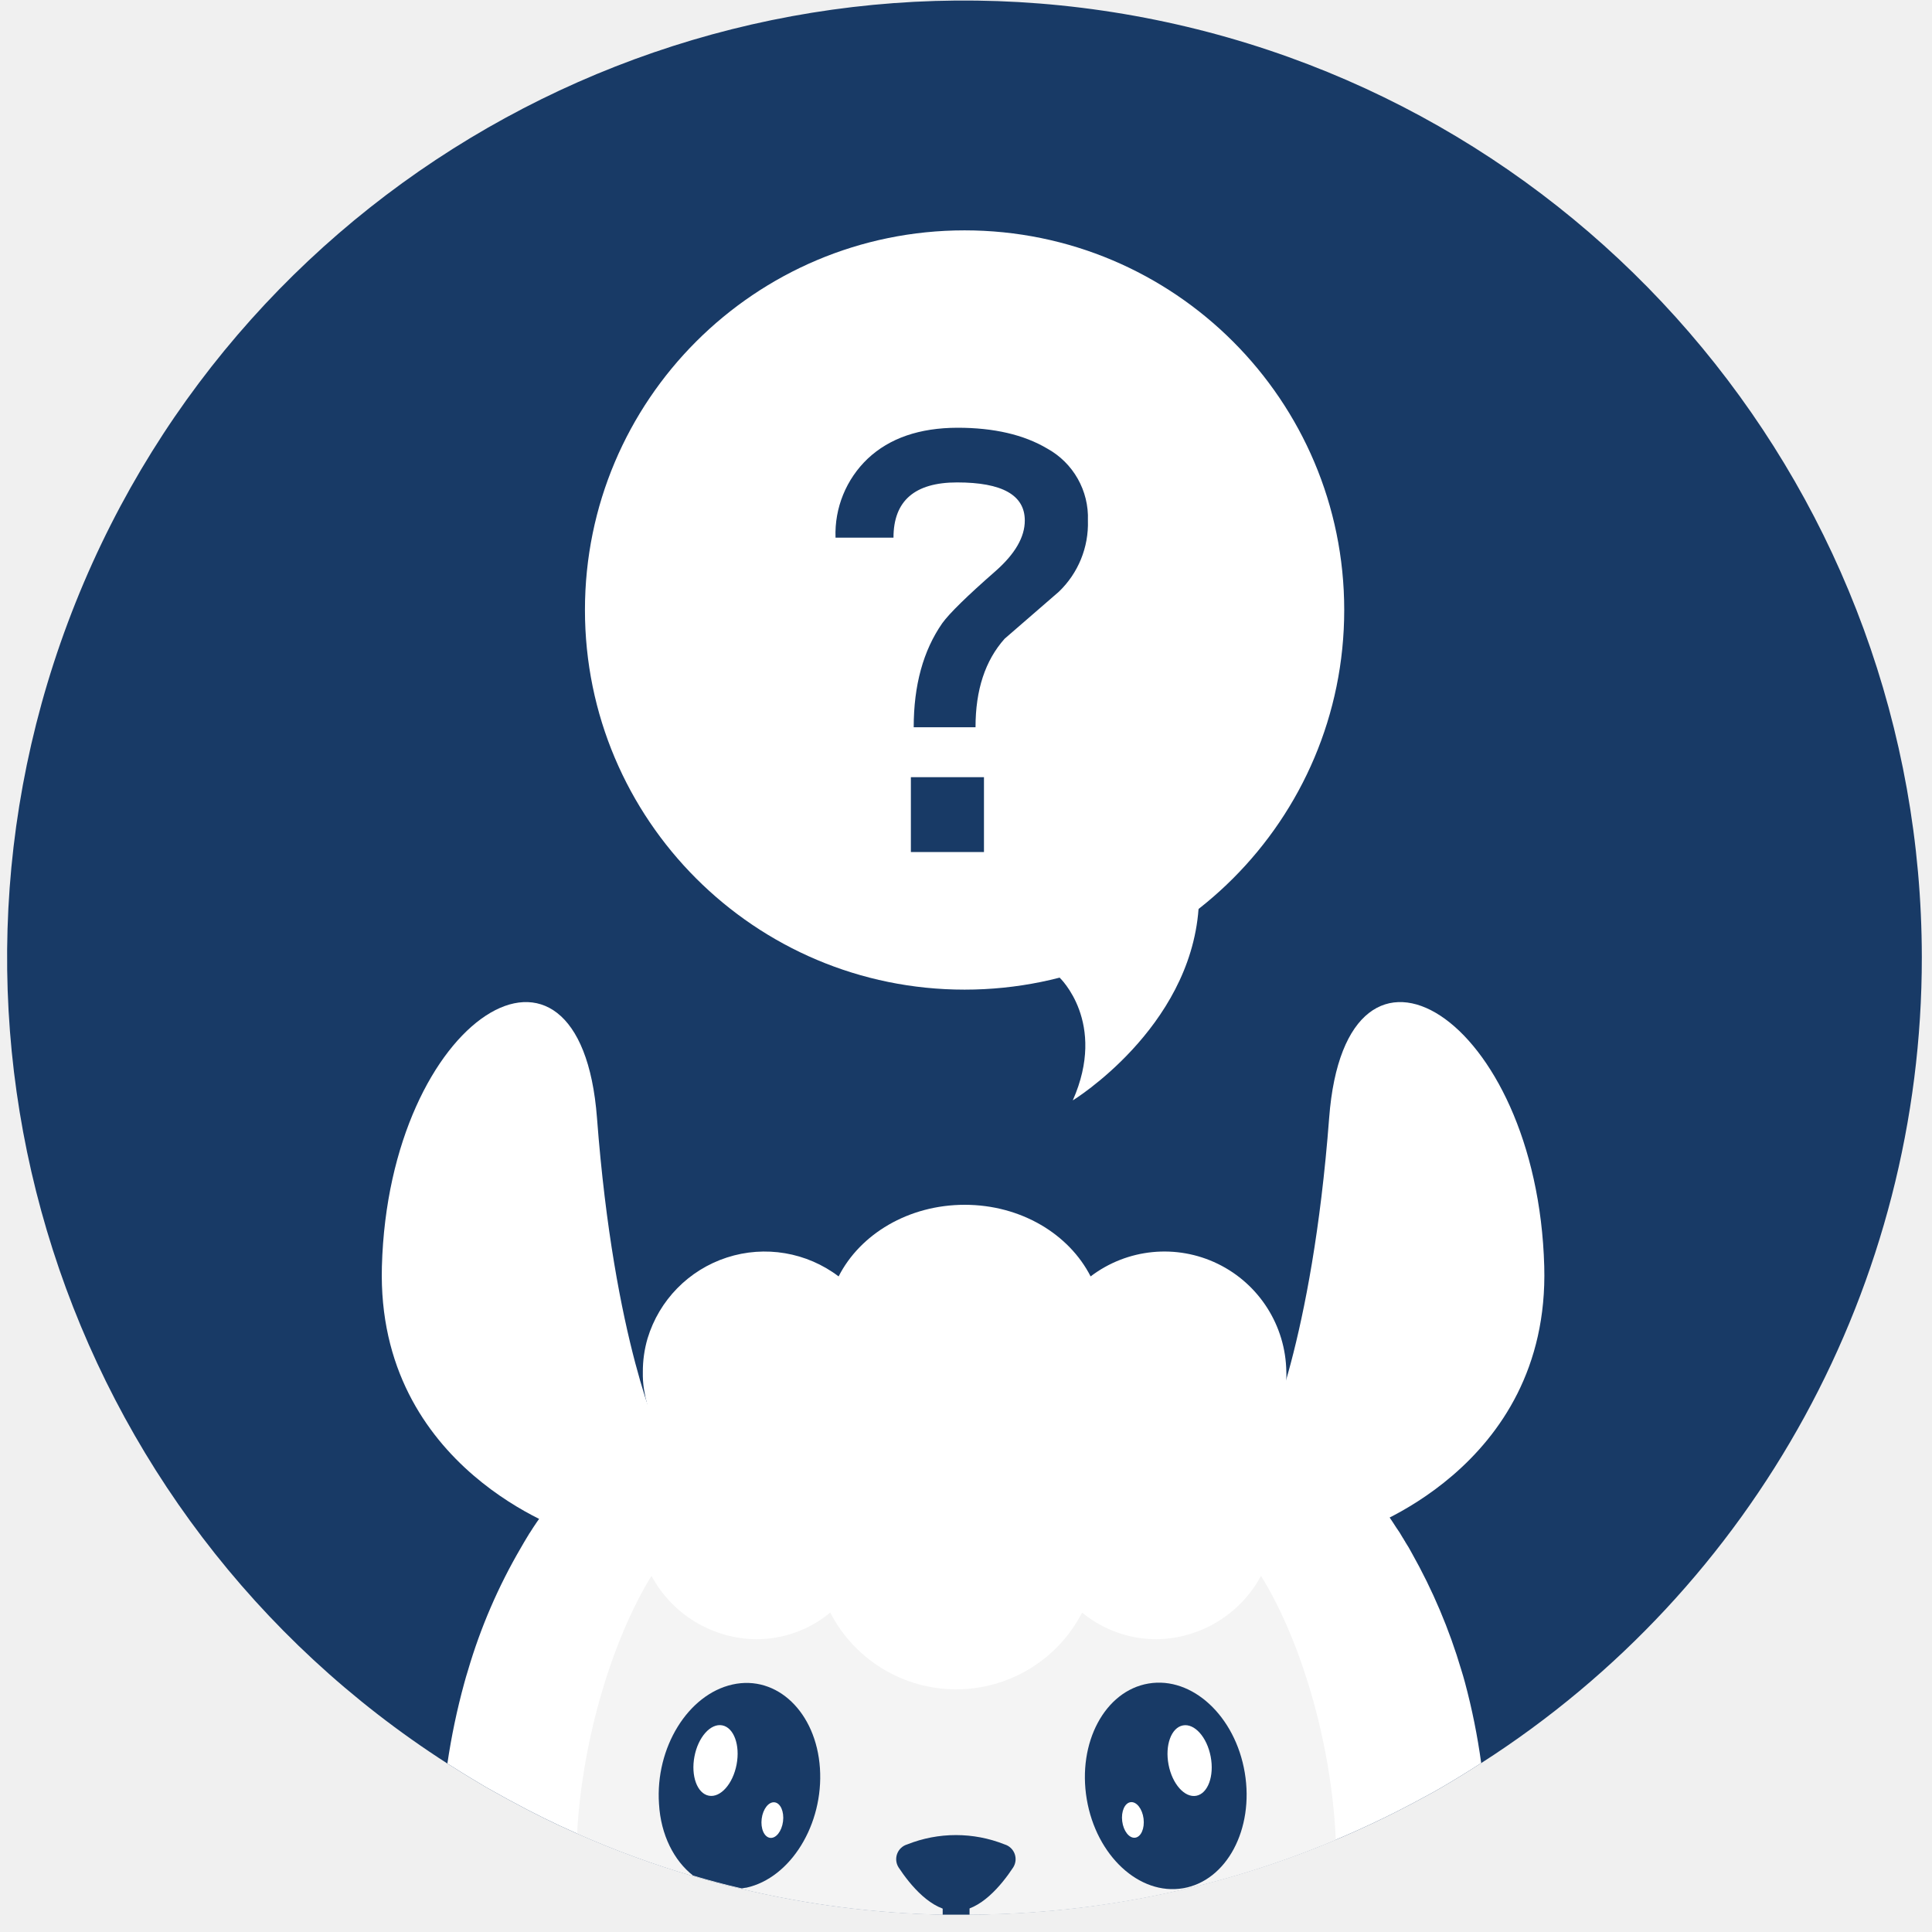
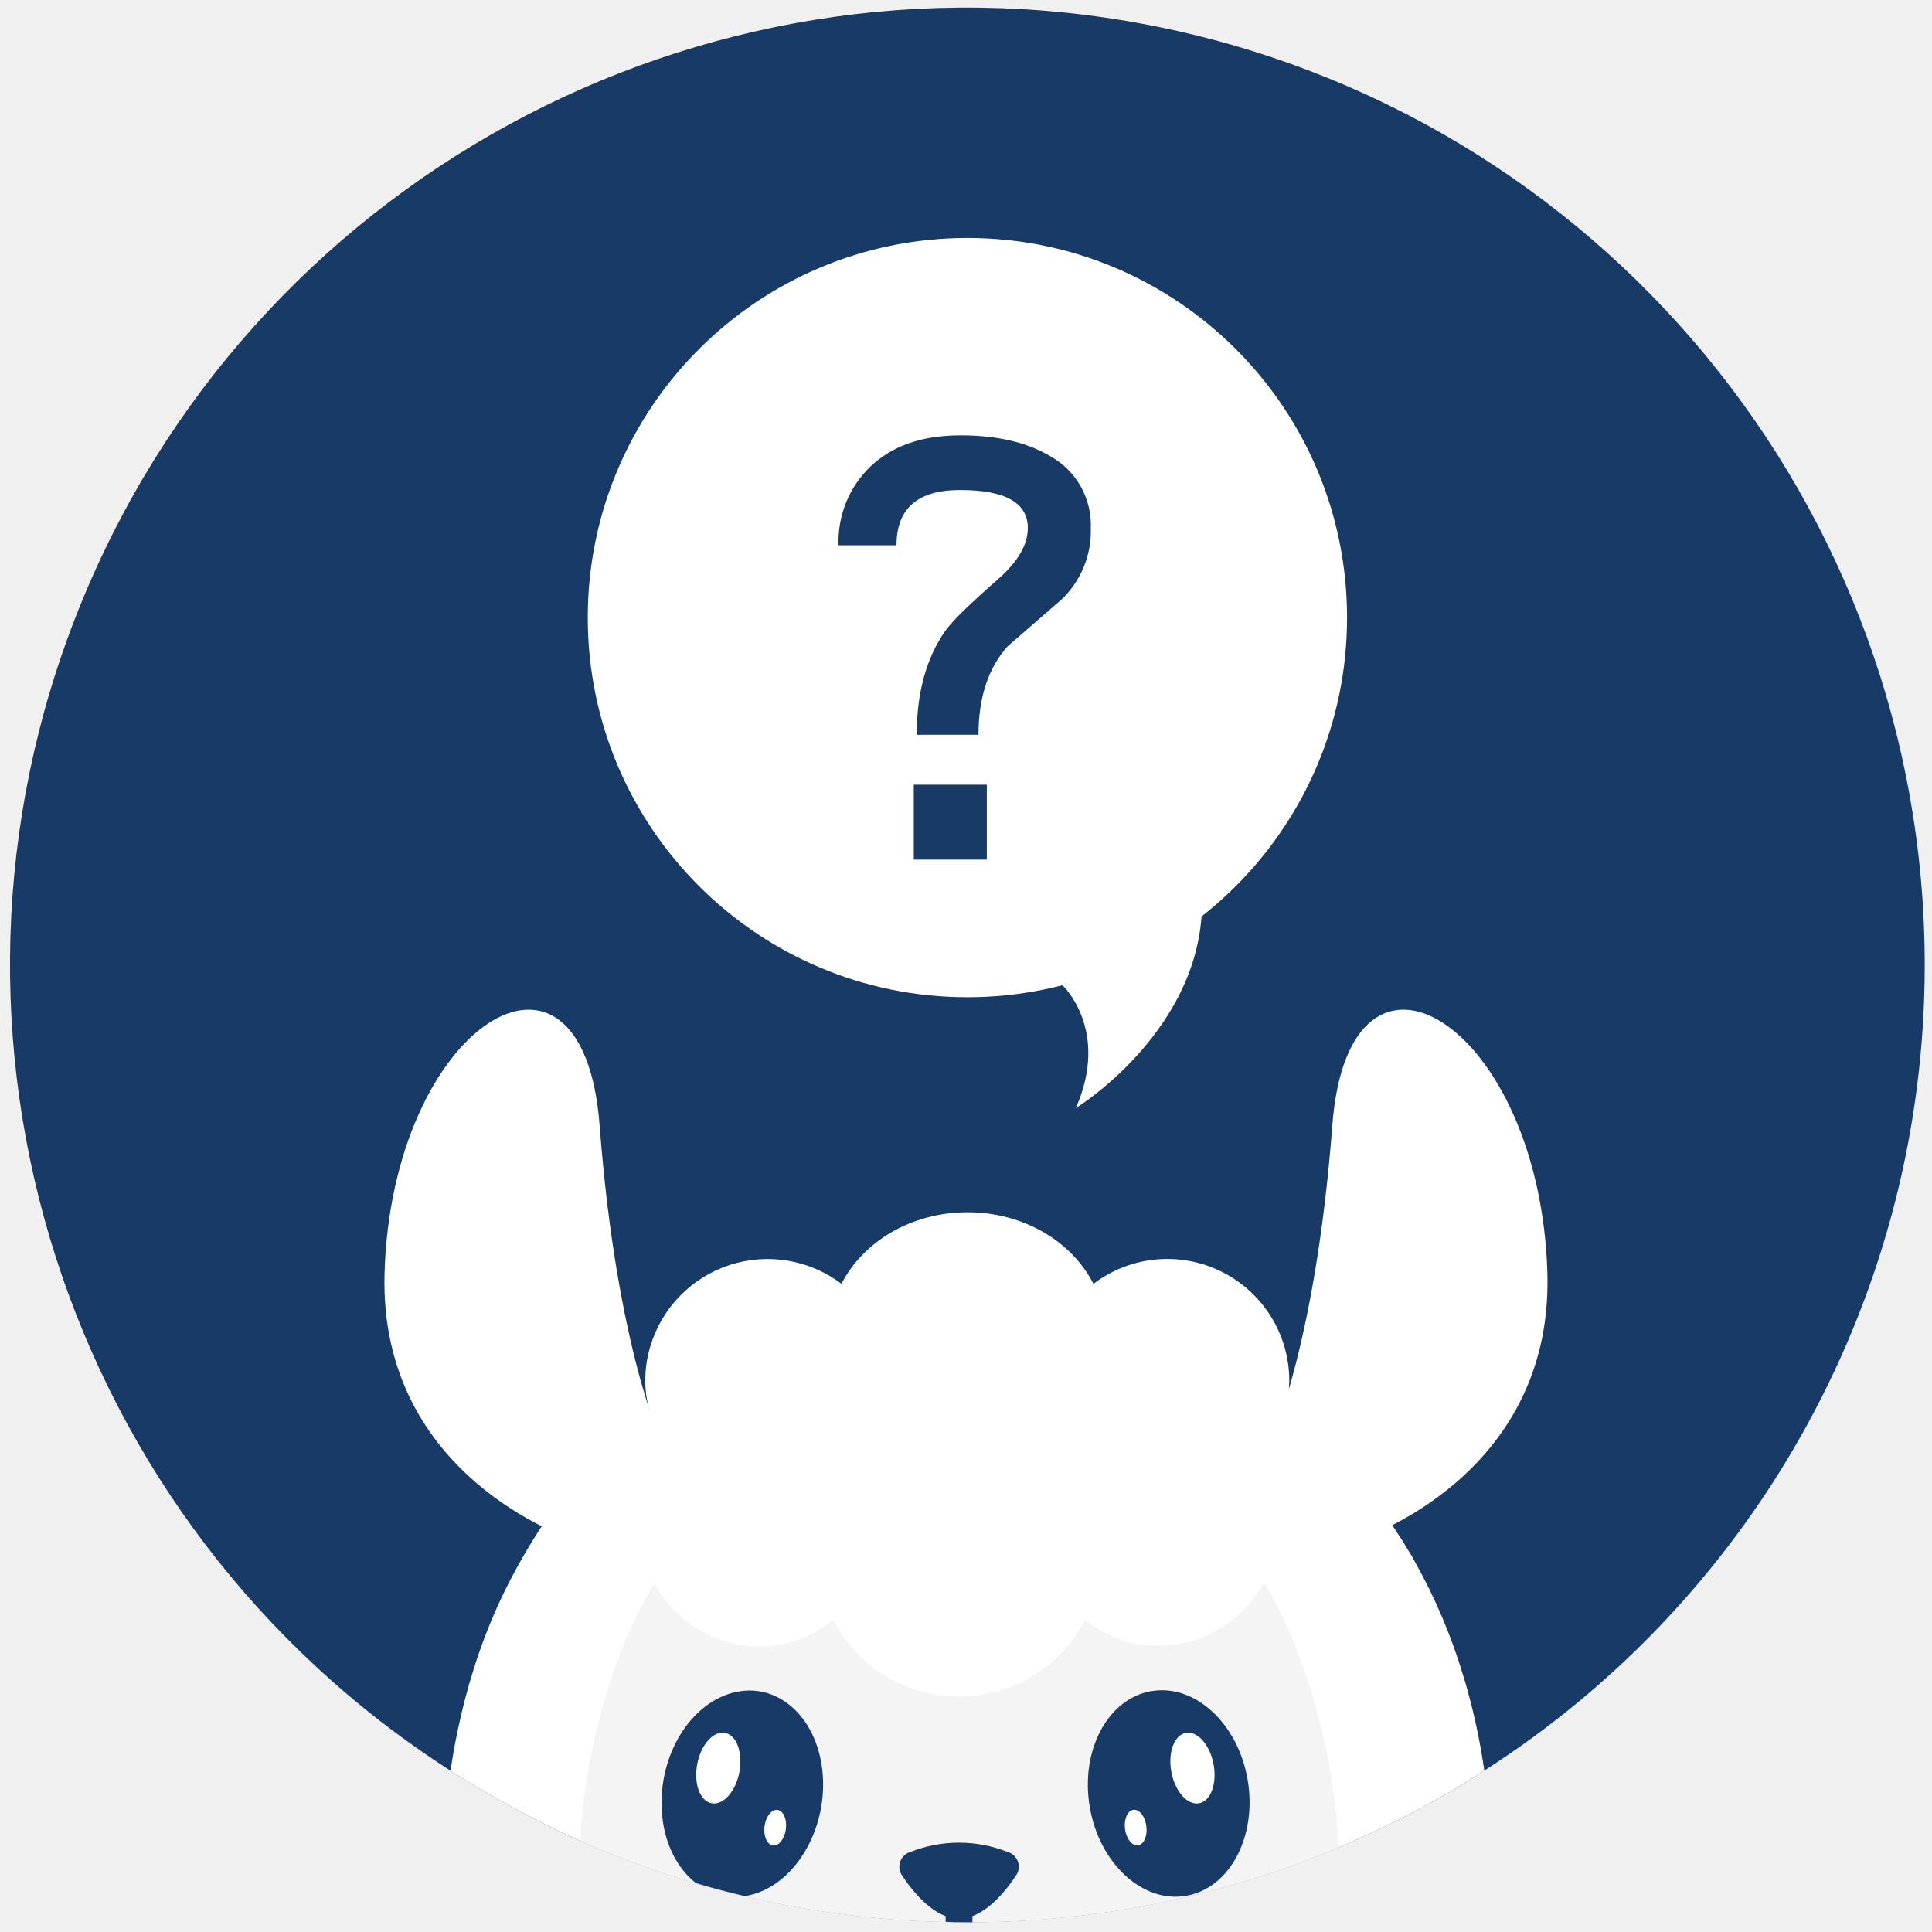
<svg xmlns="http://www.w3.org/2000/svg" id="Calque_1" data-name="Calque 1" viewBox="0 0 300 300">
  <defs>
    <style>.cls-1{fill:#183a66;}.cls-2{fill:#fff;}.cls-3{fill:#f4f4f4;}</style>
  </defs>
-   <path class="cls-1" d="M298.42,148.64A148.44,148.44,0,0,1,230,273.77c-1.16.76-2.32,1.47-3.49,2.19-.87.53-1.76,1.07-2.66,1.59s-1.83,1.05-2.77,1.54a148.53,148.53,0,0,1-70.56,18.21h-.76c-1.15,0-2.26,0-3.41,0a147.17,147.17,0,0,1-31.2-4c-2.55-.58-5.08-1.25-7.57-2,0,0,0,0,0,0a145.28,145.28,0,0,1-18-6.6q-5.19-2.28-10.15-5c-.92-.47-1.79-1-2.69-1.48s-1.79-1-2.66-1.54c-1.57-.92-3.09-1.88-4.61-2.84A148.65,148.65,0,1,1,298.42,148.64Z" />
-   <path class="cls-2" d="M102.58,223.43s-7.22-14.86-9.88-49.84c-2.61-34.18-32.33-15.83-33.4,23.06-.87,31.58,29.06,41.19,29.06,41.19Z" />
-   <path class="cls-2" d="M96.66,233.34a3,3,0,0,1-.42,0c-.27-.05-27-5.35-30-28.91-2.15-16.95,3-31.75,9.22-36.26a6.19,6.19,0,0,1,6.47-.9c3.75,1.78,5.94,7.58,6.49,17.24,1.39,24.17,10,38,10.14,38.09A2.24,2.24,0,0,1,94.77,225c-.38-.6-9.37-14.92-10.83-40.24-.5-8.8-2.44-12.76-3.94-13.47-.19-.09-.76-.36-1.94.49-4.41,3.19-9.44,16.12-7.41,32.08,2.58,20.37,26.18,25,26.42,25.08a2.23,2.23,0,0,1-.41,4.43Z" />
-   <path class="cls-2" d="M196.5,223.43s7.22-14.86,9.89-49.84c2.6-34.18,32.33-15.83,33.4,23.06.87,31.58-29.07,41.19-29.07,41.19Z" />
-   <path class="cls-2" d="M202.43,233.34a2.23,2.23,0,0,1-.41-4.43c1-.18,23.84-4.77,26.42-25.08,2-16-3-28.89-7.41-32.08-1.18-.85-1.75-.58-1.94-.49-1.51.71-3.44,4.67-4,13.47-1.45,25.32-10.45,39.64-10.83,40.24a2.23,2.23,0,0,1-3.76-2.41h0c.09-.13,8.75-14,10.13-38.09.56-9.66,2.74-15.46,6.49-17.24a6.2,6.2,0,0,1,6.48.9c6.22,4.51,11.37,19.31,9.22,36.26-3,23.56-29.76,28.86-30,28.91A2.85,2.85,0,0,1,202.43,233.34Z" />
-   <path class="cls-2" d="M230,273.77c-1.16.76-2.32,1.47-3.49,2.19-.87.53-1.76,1.07-2.66,1.59s-1.83,1.05-2.77,1.54a148.53,148.53,0,0,1-70.56,18.21h-.76c-1.15,0-2.26,0-3.41,0a147.17,147.17,0,0,1-31.2-4c-2.55-.58-5.08-1.25-7.57-2,0,0,0,0,0,0a145.28,145.28,0,0,1-18-6.6q-5.19-2.28-10.15-5c-.92-.47-1.79-1-2.69-1.48s-1.79-1-2.66-1.54c-1.57-.92-3.09-1.88-4.61-2.84a105.07,105.07,0,0,1,2.62-12.49c.18-.65.36-1.3.56-1.92a85.18,85.18,0,0,1,8.23-19.09c.32-.58.67-1.14,1-1.7a2.29,2.29,0,0,1,.18-.29,2.07,2.07,0,0,1,.22-.35c.34-.56.7-1.08,1.06-1.62l.33-.47c.67-1,1.34-2,2.06-2.93.13-.15.25-.31.38-.47a.91.91,0,0,1,.2-.26,1.68,1.68,0,0,1,.27-.34c.36-.47.69-.92,1.07-1.36s.58-.72.9-1.08c.69-.83,1.41-1.65,2.17-2.46.87-1,1.79-1.92,2.73-2.84.15-.16.31-.31.49-.47.31-.31.63-.63,1-.92a1.94,1.94,0,0,1,.27-.24,1.48,1.48,0,0,1,.29-.27c.47-.45,1-.87,1.46-1.3a2.48,2.48,0,0,1,.44-.36v0c.38-.34.76-.65,1.14-1,.56-.47,1.14-.94,1.73-1.39.06-.07.15-.11.22-.18a2.17,2.17,0,0,0-.07-.24v-.05a11.06,11.06,0,0,1-.31-1.41,14.32,14.32,0,0,1-.29-2.64c0-.22,0-.45,0-.67a18.28,18.28,0,0,1,.73-5.19,19,19,0,0,1,29.67-9.64c3.33-6.56,10.85-11.12,19.58-11.12s16.21,4.56,19.55,11.12A18.93,18.93,0,0,1,199.74,213a8.87,8.87,0,0,1,0,1v.07c0,.11,0,.18,0,.29v0a.11.11,0,0,1,0,.07,16.39,16.39,0,0,1-.6,3.53q.67.51,1.32,1.08a1.55,1.55,0,0,1,.33.24,3,3,0,0,1,.32.27c.27.2.53.43.8.65s.58.51.87.78c.47.38.94.81,1.39,1.23s.81.72,1.19,1.1l.24.24a2.56,2.56,0,0,1,.29.27l.27.27c.5.47,1,.94,1.41,1.43s.83.85,1.21,1.3c1,1.05,2,2.17,2.91,3.31l.13.16c.61.74,1.19,1.45,1.77,2.24l.25.33,0,0,.2.27c.11.16.25.34.36.52.49.65.94,1.29,1.39,2,.35.51.67,1,1,1.52a17,17,0,0,1,1.05,1.65,1.21,1.21,0,0,1,.2.34.92.92,0,0,1,.18.29c.36.56.7,1.12,1,1.7a87.66,87.66,0,0,1,7.7,18.19c.2.62.38,1.27.56,1.92A101.36,101.36,0,0,1,230,273.77Z" />
-   <path class="cls-3" d="M207.42,285.69a148.14,148.14,0,0,1-56.87,11.61h-.76c-1.15,0-2.26,0-3.41,0a147.17,147.17,0,0,1-31.2-4c-2.55-.58-5.08-1.25-7.57-2,0,0,0,0,0,0a145.28,145.28,0,0,1-18-6.6c.81-14.72,5.49-30.13,11.55-40a18.71,18.71,0,0,0,16.26,9.84,18,18,0,0,0,11.5-4.14,22,22,0,0,0,39.11,0,18.16,18.16,0,0,0,11.52,4.14,18.72,18.72,0,0,0,16.26-9.84C202,254.68,206.77,270.63,207.42,285.69Z" />
-   <path class="cls-1" d="M156,286.4a2.39,2.39,0,0,1,1.33,3.57c-1.78,2.7-5.1,6.78-8.9,6.78s-7.12-4.08-8.9-6.78a2.39,2.39,0,0,1,1.34-3.57,20.46,20.46,0,0,1,15.13,0Z" />
-   <path class="cls-1" d="M150.55,292.38v4.92h-.76c-1.15,0-2.26,0-3.41,0v-4.88a2.09,2.09,0,0,1,4.17,0Z" />
-   <path class="cls-1" d="M115.89,293.12c-.24,0-.49.09-.71.11-2.55-.58-5.08-1.25-7.57-2,0,0,0,0,0,0-2.93-2.3-5-6.26-5.28-11.12-.6-8.72,4.5-17,11.41-18.54s13,4.32,13.58,13S122.8,291.6,115.89,293.12Z" />
-   <ellipse class="cls-2" cx="111.1" cy="273.38" rx="5.56" ry="3.33" transform="translate(-178.23 331.38) rotate(-79.22)" />
-   <ellipse class="cls-2" cx="119.93" cy="282.61" rx="2.78" ry="1.67" transform="translate(-175.54 365.98) rotate(-82.76)" />
-   <ellipse class="cls-1" cx="181.02" cy="277.32" rx="12.44" ry="16.12" transform="translate(-43.46 33.83) rotate(-9.54)" />
-   <ellipse class="cls-2" cx="184.73" cy="273.38" rx="3.33" ry="5.56" transform="translate(-47.88 39.38) rotate(-10.78)" />
-   <ellipse class="cls-2" cx="175.9" cy="282.61" rx="1.67" ry="2.78" transform="translate(-34.2 24.41) rotate(-7.24)" />
-   <circle class="cls-2" cx="149.78" cy="94.72" r="58.95" />
-   <path class="cls-2" d="M164.53,151.8s7.42,6.94,2.05,19.07c0,0,18.15-11.11,19.53-29.73C187.18,126.71,164.53,151.8,164.53,151.8Z" />
-   <path class="cls-1" d="M168.93,80.82a14.65,14.65,0,0,1-4.52,11.07L156,99.18q-4.53,5.07-4.52,13.75h-9.6q0-9.78,4.43-16.15,1.66-2.31,8.3-8.12,4.53-4,4.52-7.84,0-5.91-10.51-5.91-9.88,0-9.88,8.58h-9a16.12,16.12,0,0,1,5-12.27q5.09-4.78,13.94-4.8,8.48,0,13.93,3.23A12.23,12.23,0,0,1,168.93,80.82ZM152.79,132.3H141.44V120.68h11.35Z" />
+   <path class="cls-1" d="M298.87,149.82a148.45,148.45,0,0,1-68.39,125.12c-1.16.76-2.33,1.48-3.49,2.2-.87.53-1.77,1.07-2.66,1.58s-1.84,1.06-2.78,1.55a150,150,0,0,1-13.69,6.6A148.06,148.06,0,0,1,151,298.48h-.76c-1.14,0-2.26,0-3.4-.05a146.61,146.61,0,0,1-31.21-4c-2.55-.58-5.08-1.26-7.56-2a0,0,0,0,0,0,0,146.31,146.31,0,0,1-18-6.6q-5.2-2.28-10.16-5c-.91-.47-1.79-1-2.68-1.48s-1.79-1-2.66-1.55c-1.57-.91-3.09-1.87-4.61-2.84A148.65,148.65,0,1,1,298.87,149.82Z" />
+   <path class="cls-2" d="M103,224.61s-7.22-14.86-9.89-49.84c-2.6-34.18-32.33-15.83-33.4,23.06C58.88,229.4,88.81,239,88.81,239Z" />
+   <path class="cls-2" d="M97.1,234.52a3,3,0,0,1-.41,0c-.27,0-27-5.35-30-28.91-2.16-17,3-31.75,9.21-36.26a6.2,6.2,0,0,1,6.48-.9c3.75,1.78,5.93,7.58,6.49,17.24,1.38,24.16,10,37.95,10.13,38.09a2.23,2.23,0,0,1-3.76,2.41c-.38-.6-9.37-14.92-10.83-40.24-.51-8.8-2.44-12.76-4-13.47-.18-.09-.76-.37-1.94.49-4.4,3.19-9.43,16.12-7.41,32.08,2.59,20.37,26.18,25,26.42,25.08a2.23,2.23,0,0,1-.41,4.43Z" />
+   <path class="cls-2" d="M197,224.61s7.22-14.86,9.88-49.84c2.61-34.18,32.33-15.83,33.4,23.06C241.1,229.4,211.17,239,211.17,239Z" />
+   <path class="cls-2" d="M202.87,234.52a2.23,2.23,0,0,1-.41-4.43c1-.19,23.85-4.77,26.42-25.08,2-16-3-28.89-7.41-32.08-1.18-.85-1.75-.58-1.94-.49-1.5.71-3.44,4.67-3.94,13.47-1.46,25.32-10.45,39.64-10.83,40.24a2.24,2.24,0,0,1-3.77-2.41h0c.09-.13,8.76-14,10.14-38.09.56-9.66,2.74-15.46,6.49-17.24a6.19,6.19,0,0,1,6.47.9c6.22,4.51,11.37,19.3,9.22,36.26-3,23.56-29.75,28.86-30,28.91A3,3,0,0,1,202.87,234.52Z" />
+   <path class="cls-2" d="M230.48,274.94c-1.16.76-2.33,1.48-3.49,2.2-.87.53-1.77,1.07-2.66,1.58s-1.84,1.06-2.78,1.55a150,150,0,0,1-13.69,6.6A148.06,148.06,0,0,1,151,298.48h-.76c-1.14,0-2.26,0-3.4-.05a146.61,146.61,0,0,1-31.21-4c-2.55-.58-5.08-1.26-7.56-2a0,0,0,0,0,0,0,146.31,146.31,0,0,1-18-6.6q-5.2-2.28-10.16-5c-.91-.47-1.79-1-2.68-1.48s-1.79-1-2.66-1.55c-1.57-.91-3.09-1.87-4.61-2.84a103.35,103.35,0,0,1,2.62-12.48c.17-.65.35-1.3.56-1.92a85,85,0,0,1,8.23-19.09c.31-.58.67-1.14,1-1.7a1.53,1.53,0,0,1,.18-.29,1.93,1.93,0,0,1,.22-.36c.34-.56.69-1.07,1-1.61l.34-.47c.67-1,1.34-2,2-2.93.14-.15.25-.31.39-.47a.94.94,0,0,1,.2-.27,1.31,1.31,0,0,1,.27-.33c.35-.47.69-.92,1.07-1.37s.58-.71.89-1.07c.7-.83,1.41-1.66,2.17-2.46.88-1,1.79-1.92,2.73-2.84.16-.16.32-.32.5-.47.31-.32.62-.63,1-.92a3.08,3.08,0,0,1,.27-.25,1.45,1.45,0,0,1,.29-.26c.47-.45,1-.88,1.45-1.3a2.16,2.16,0,0,1,.45-.36v0c.38-.34.76-.65,1.14-1,.56-.47,1.14-.94,1.72-1.39.07-.07.16-.11.23-.18a2.33,2.33,0,0,1-.07-.25v0a8.44,8.44,0,0,1-.31-1.41,15.24,15.24,0,0,1-.3-2.64c0-.22,0-.45,0-.67A18.24,18.24,0,0,1,101,209a19,19,0,0,1,29.67-9.64c3.33-6.56,10.85-11.12,19.57-11.12s16.22,4.56,19.55,11.12a18.94,18.94,0,0,1,30.41,14.83,7.18,7.18,0,0,1-.05,1v.07c0,.11,0,.17,0,.29v0a.11.11,0,0,1,0,.07,16.39,16.39,0,0,1-.61,3.53c.45.34.9.69,1.32,1.07a1.76,1.76,0,0,1,.34.25c.11.09.22.18.31.27.27.2.54.42.81.65s.58.51.87.78c.47.38.94.81,1.39,1.23s.8.72,1.18,1.1l.25.24a3.84,3.84,0,0,1,.29.27l.27.27c.49.47,1,.94,1.41,1.43s.83.85,1.21,1.3c1,1.05,2,2.17,2.9,3.31l.14.16c.6.74,1.18,1.45,1.77,2.23.09.12.15.23.24.34l0,0,.21.27c.11.16.24.34.35.52.5.64.94,1.29,1.39,2,.36.52.67,1,1,1.53a17,17,0,0,1,1.05,1.65,1.08,1.08,0,0,1,.2.34,1.15,1.15,0,0,1,.18.29c.36.56.69,1.12,1,1.7a87.64,87.64,0,0,1,7.69,18.19c.21.62.38,1.27.56,1.92A99.72,99.72,0,0,1,230.48,274.94Z" />
+   <path class="cls-3" d="M207.86,286.87A148.06,148.06,0,0,1,151,298.48h-.76c-1.14,0-2.26,0-3.4-.05a146.61,146.61,0,0,1-31.21-4c-2.55-.58-5.08-1.26-7.56-2a0,0,0,0,0,0,0,146.31,146.31,0,0,1-18-6.6c.81-14.72,5.48-30.13,11.54-40a18.71,18.71,0,0,0,16.27,9.84,18.07,18.07,0,0,0,11.5-4.14,22,22,0,0,0,39.1,0A18.19,18.19,0,0,0,180,255.57a18.73,18.73,0,0,0,16.26-9.84C202.45,255.86,207.21,271.81,207.86,286.87Z" />
+   <path class="cls-1" d="M156.48,287.58a2.38,2.38,0,0,1,1.34,3.57c-1.78,2.7-5.1,6.78-8.9,6.78s-7.12-4.08-8.9-6.78a2.39,2.39,0,0,1,1.33-3.57,20.46,20.46,0,0,1,15.13,0Z" />
+   <path class="cls-1" d="M151,293.56v4.92h-.76c-1.14,0-2.26,0-3.4-.05v-4.87a2.08,2.08,0,0,1,4.16,0Z" />
+   <path class="cls-1" d="M116.34,294.3l-.72.11c-2.55-.58-5.08-1.26-7.56-2a0,0,0,0,0,0,0c-2.93-2.3-5-6.26-5.28-11.12-.61-8.72,4.49-17,11.41-18.54s13,4.31,13.58,13S123.25,292.77,116.34,294.3Z" />
+   <ellipse class="cls-2" cx="111.55" cy="274.55" rx="5.56" ry="3.33" transform="translate(-179.03 332.78) rotate(-79.22)" />
+   <ellipse class="cls-2" cx="120.37" cy="283.79" rx="2.78" ry="1.67" transform="translate(-176.32 367.45) rotate(-82.76)" />
+   <ellipse class="cls-1" cx="181.47" cy="278.5" rx="12.44" ry="16.12" transform="translate(-43.64 33.92) rotate(-9.54)" />
+   <ellipse class="cls-2" cx="185.17" cy="274.55" rx="3.33" ry="5.56" transform="translate(-48.09 39.48) rotate(-10.78)" />
+   <ellipse class="cls-2" cx="176.34" cy="283.79" rx="1.67" ry="2.78" transform="translate(-34.35 24.48) rotate(-7.24)" />
+   <circle class="cls-2" cx="150.22" cy="95.9" r="58.95" />
+   <path class="cls-2" d="M165,153s7.41,6.94,2.05,19.07c0,0,18.14-11.12,19.52-29.73C187.62,127.89,165,153,165,153Z" />
+   <path class="cls-1" d="M169.38,82a14.68,14.68,0,0,1-4.52,11.07l-8.4,7.29q-4.52,5.07-4.52,13.74h-9.59q0-9.78,4.43-16.14,1.65-2.31,8.3-8.12,4.51-4,4.52-7.84,0-5.91-10.52-5.91-9.87,0-9.87,8.58h-9a16.12,16.12,0,0,1,5-12.27q5.07-4.8,13.93-4.8,8.49,0,13.93,3.23A12.22,12.22,0,0,1,169.38,82Zm-16.15,51.48H141.89V121.85h11.34Z" />
</svg>
